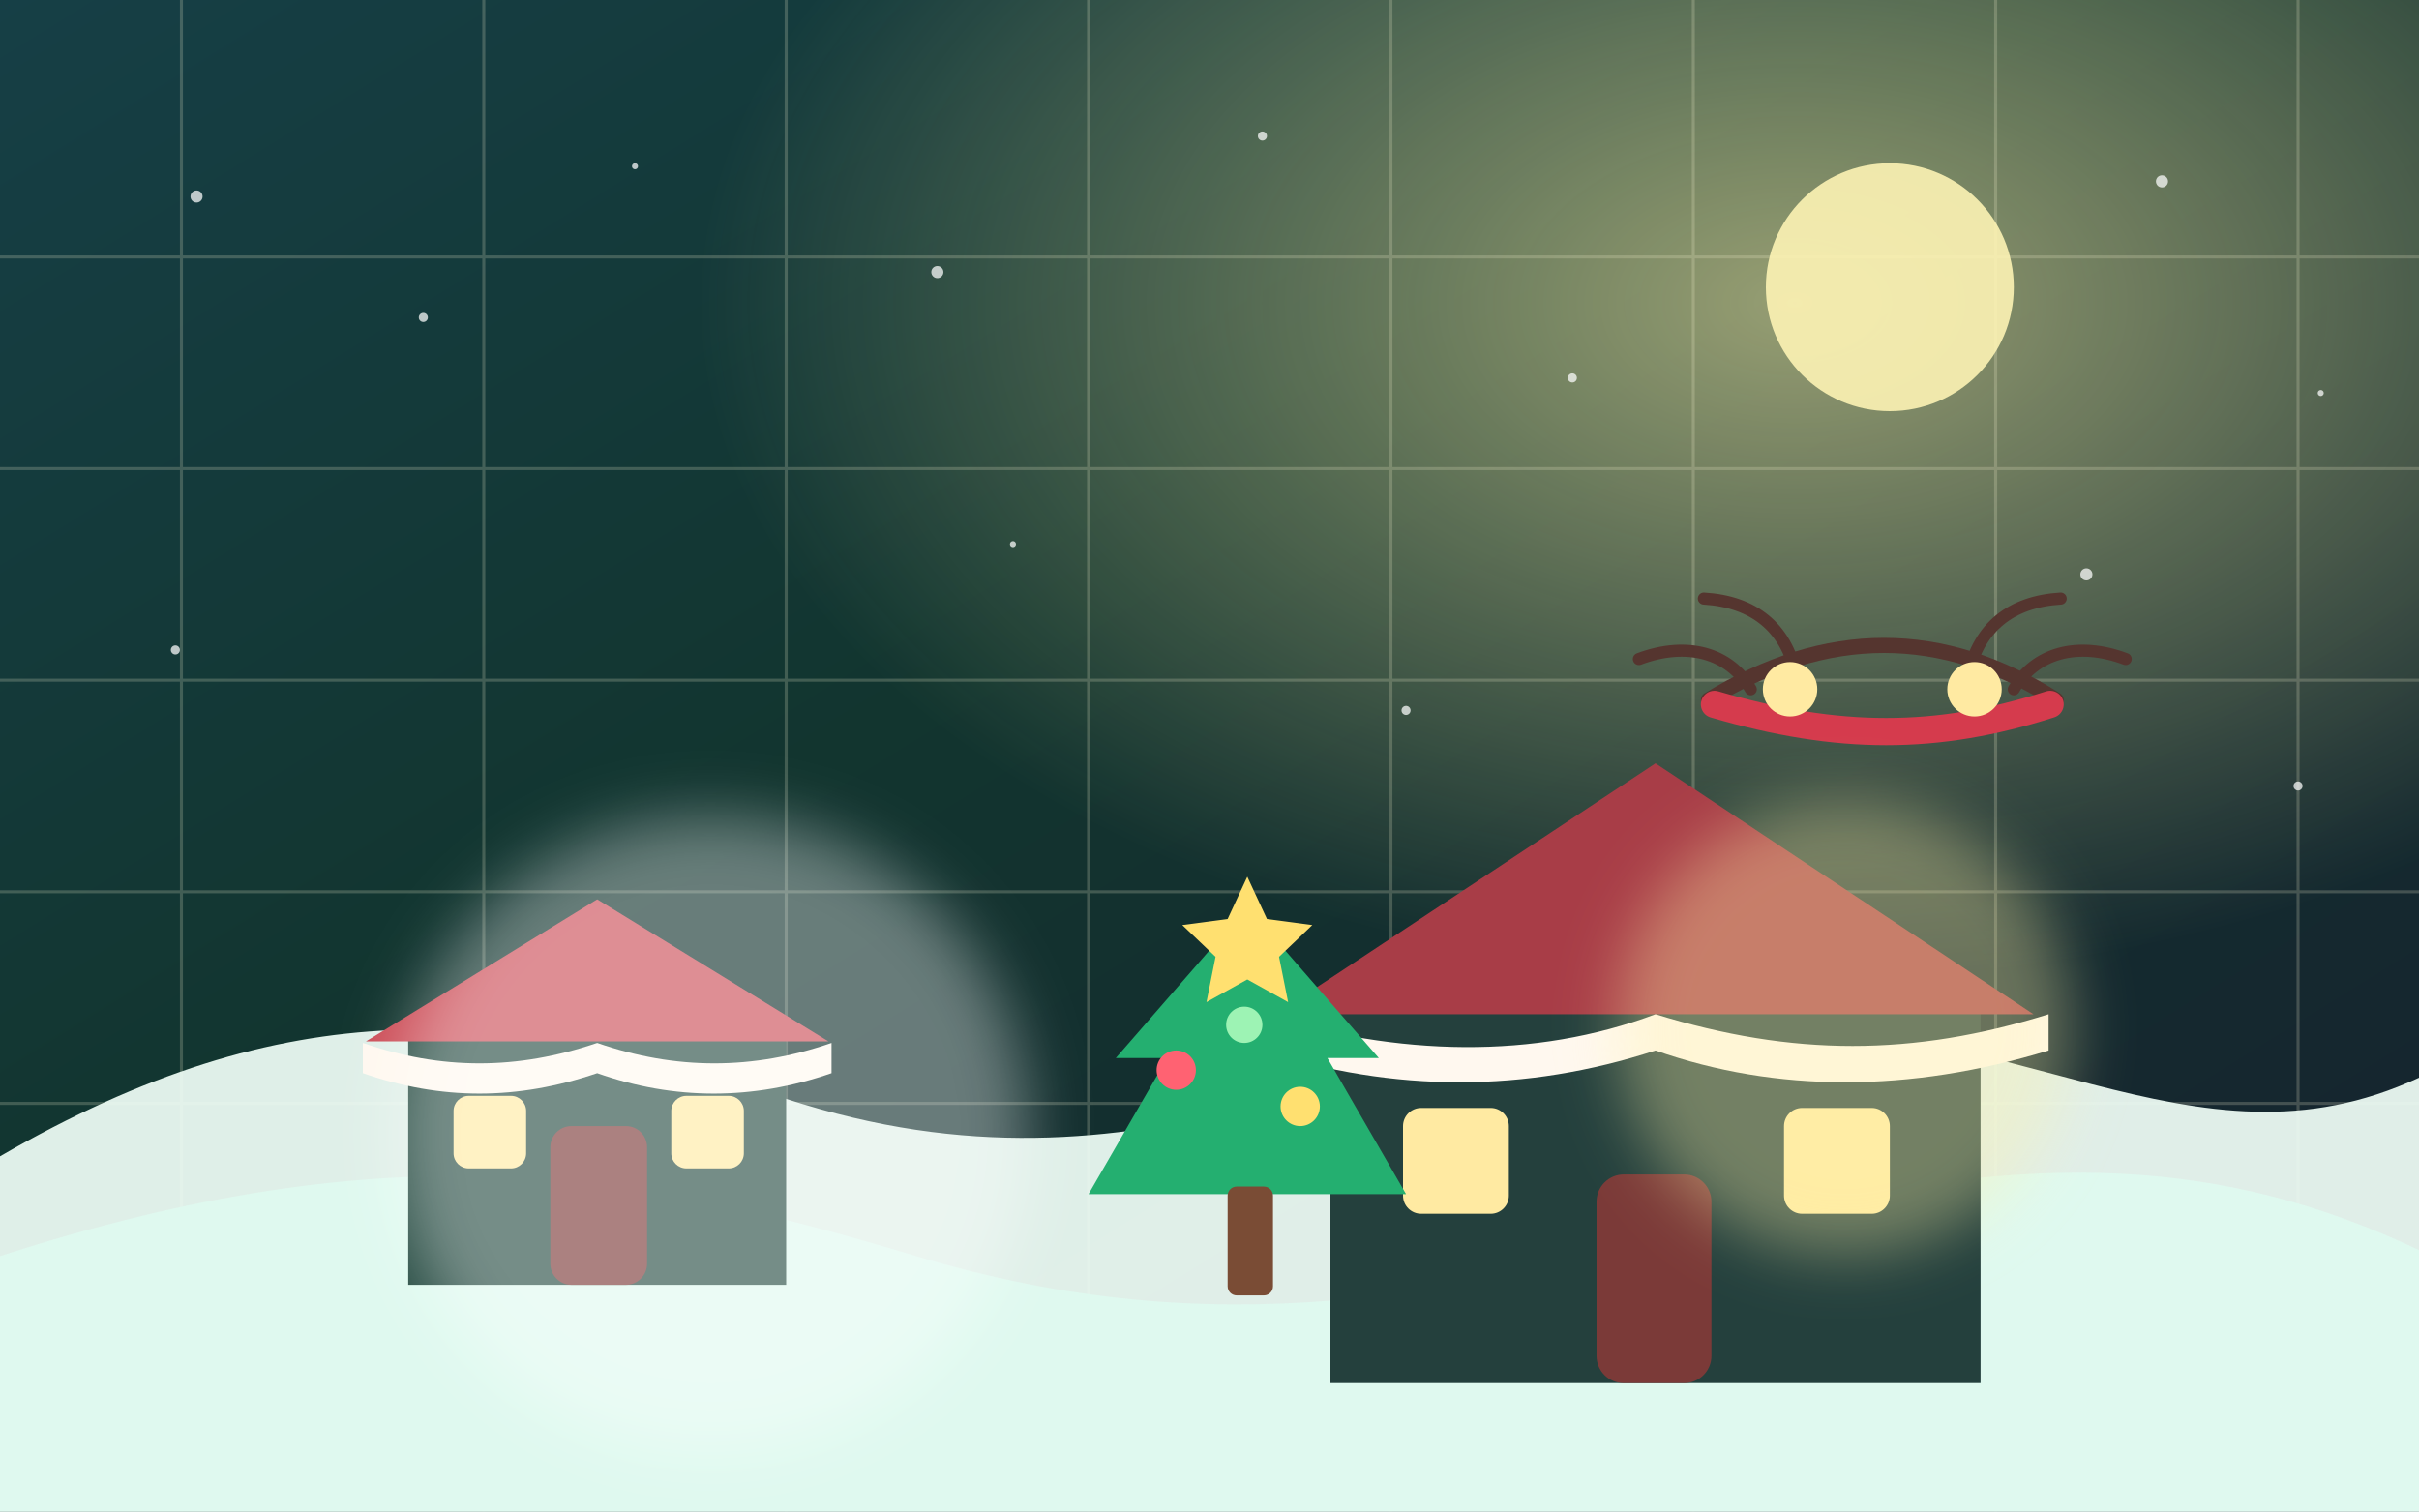
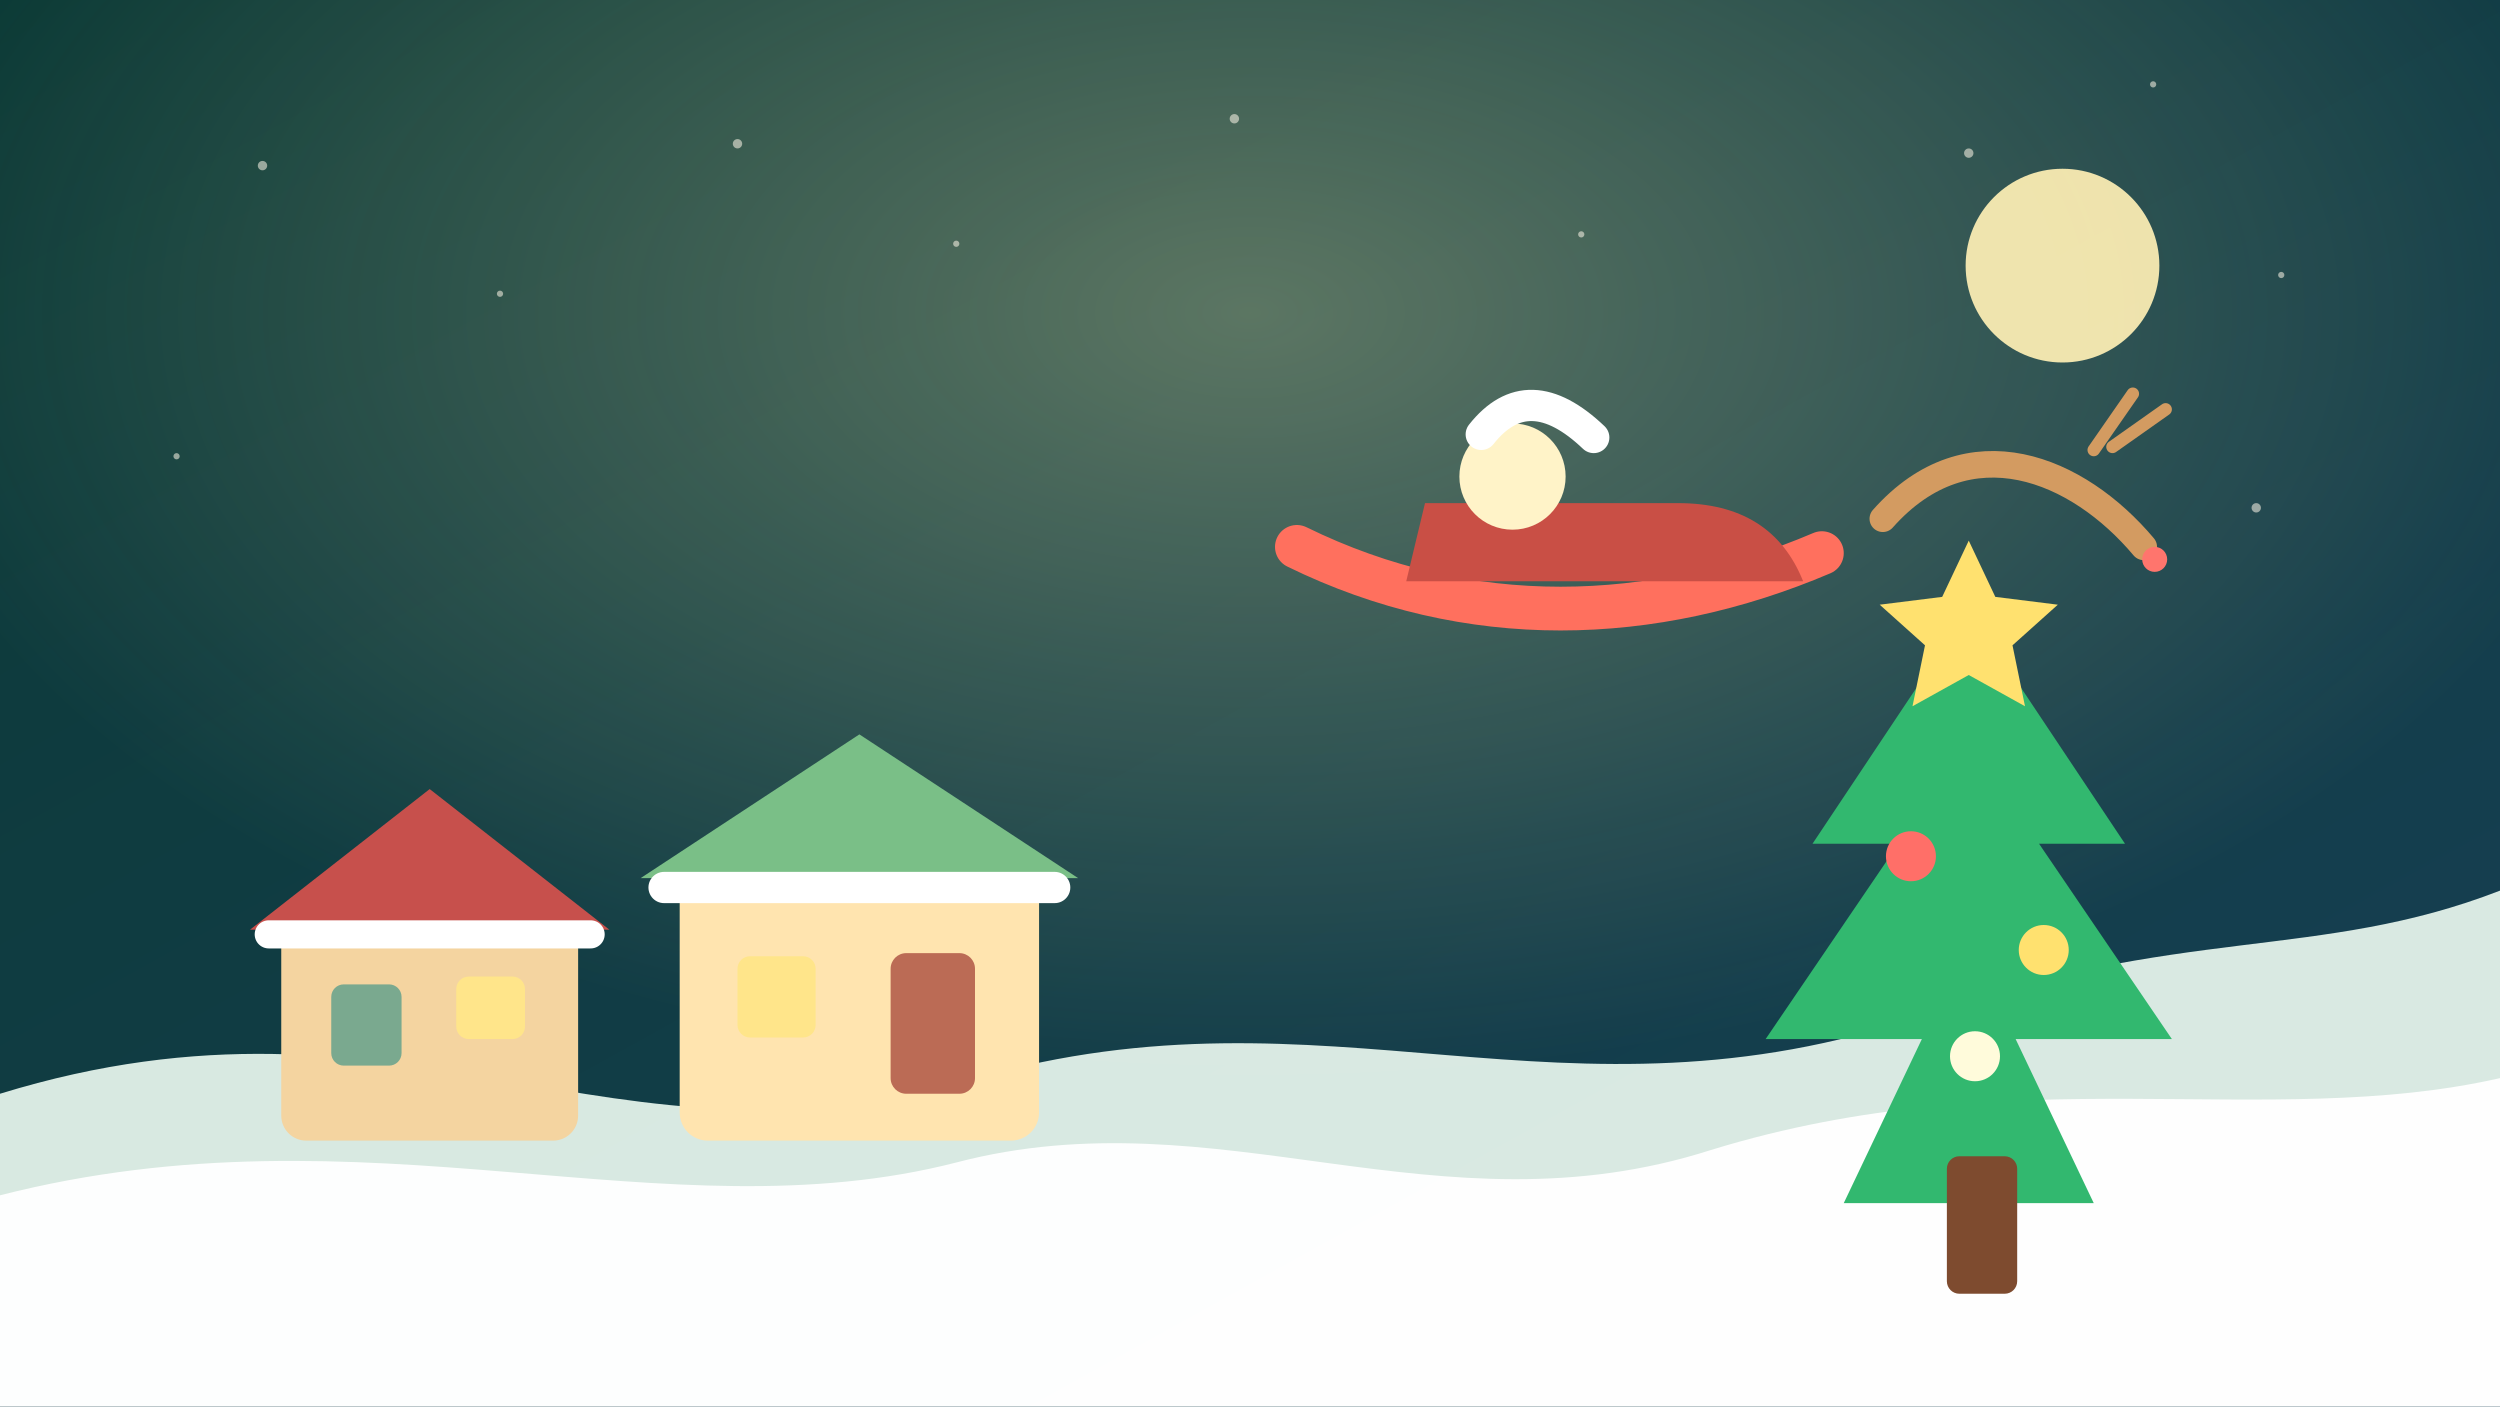
- <svg xmlns="http://www.w3.org/2000/svg" viewBox="0 0 1600 1000" preserveAspectRatio="xMidYMid slice">
+ <svg xmlns="http://www.w3.org/2000/svg" viewBox="0 0 1600 900" preserveAspectRatio="xMidYMid slice">
  <defs>
    <linearGradient id="sky" x1="0" y1="0" x2="1" y2="1">
-       <stop stop-color="#163f46" />
-       <stop offset="0.42" stop-color="#12352f" />
-       <stop offset="1" stop-color="#16212f" />
+       <stop offset="0" stop-color="#0b3a36" />
+       <stop offset="1" stop-color="#173f55" />
    </linearGradient>
-     <radialGradient id="glow" cx="74%" cy="20%" r="45%">
-       <stop stop-color="#fff2a8" stop-opacity="0.56" />
-       <stop offset="1" stop-color="#fff2a8" stop-opacity="0" />
+     <radialGradient id="glow" cx="50%" cy="22%" r="55%">
+       <stop offset="0" stop-color="#fff1aa" stop-opacity=".32" />
+       <stop offset="1" stop-color="#fff1aa" stop-opacity="0" />
    </radialGradient>
-     <filter id="blur" x="-10%" y="-10%" width="120%" height="120%">
-       <feGaussianBlur stdDeviation="20" />
+     <filter id="soft">
+       <feGaussianBlur stdDeviation="10" />
    </filter>
  </defs>
-   <rect width="1600" height="1000" fill="url(#sky)" />
-   <rect width="1600" height="1000" fill="url(#glow)" />
-   <g opacity="0.2" stroke="#fff8d8" stroke-width="2">
-     <path d="M0 170H1600M0 310H1600M0 450H1600M0 590H1600M0 730H1600" />
-     <path d="M120 0v1000M320 0v1000M520 0v1000M720 0v1000M920 0v1000M1120 0v1000M1320 0v1000M1520 0v1000" />
+   <rect width="1600" height="900" fill="url(#sky)" />
+   <rect width="1600" height="900" fill="url(#glow)" />
+   <g opacity=".55" fill="#fff8e9">
+     <circle cx="168" cy="106" r="3" />
+     <circle cx="320" cy="188" r="2" />
+     <circle cx="472" cy="92" r="3" />
+     <circle cx="612" cy="156" r="2" />
+     <circle cx="790" cy="76" r="3" />
+     <circle cx="1012" cy="150" r="2" />
+     <circle cx="1260" cy="98" r="3" />
+     <circle cx="1460" cy="176" r="2" />
+     <circle cx="1378" cy="54" r="2" />
+     <circle cx="113" cy="292" r="2" />
+     <circle cx="1444" cy="325" r="3" />
  </g>
-   <circle cx="1250" cy="190" r="82" fill="#fff5b5" opacity="0.88" />
-   <g fill="#fff" opacity="0.72">
-     <circle cx="130" cy="130" r="4" />
-     <circle cx="280" cy="210" r="3" />
-     <circle cx="420" cy="110" r="2" />
-     <circle cx="620" cy="180" r="4" />
-     <circle cx="835" cy="90" r="3" />
-     <circle cx="1040" cy="250" r="3" />
-     <circle cx="1430" cy="120" r="4" />
-     <circle cx="1535" cy="260" r="2" />
-     <circle cx="116" cy="430" r="3" />
-     <circle cx="1380" cy="380" r="4" />
-     <circle cx="1520" cy="520" r="3" />
-     <circle cx="670" cy="360" r="2" />
-     <circle cx="930" cy="470" r="3" />
+   <circle cx="1320" cy="170" r="62" fill="#fff0b5" opacity=".92" />
+   <path d="M0 700 C260 620 390 760 625 690 C850 626 1000 728 1230 650 C1396 592 1484 615 1600 570 L1600 900 L0 900 Z" fill="#e9f7ef" opacity=".92" />
+   <path d="M0 765 C235 705 425 792 612 744 C780 700 920 792 1095 736 C1290 676 1450 724 1600 690 L1600 900 L0 900 Z" fill="#ffffff" opacity=".96" />
+   <g transform="translate(180 470)">
+     <rect x="0" y="110" width="190" height="150" rx="16" fill="#f4d4a0" />
+     <path d="M-20 125 L95 35 L210 125 Z" fill="#c7504c" />
+     <rect x="32" y="160" width="45" height="52" rx="8" fill="#7aa98f" />
+     <rect x="112" y="155" width="44" height="40" rx="8" fill="#ffe58a" />
+     <path d="M-8 128 H198" stroke="#fff" stroke-width="18" stroke-linecap="round" />
+     <rect x="255" y="80" width="230" height="180" rx="18" fill="#ffe4af" />
+     <path d="M230 92 L370 0 L510 92 Z" fill="#7abf87" />
+     <rect x="292" y="142" width="50" height="52" rx="8" fill="#ffe58a" />
+     <rect x="390" y="140" width="54" height="90" rx="10" fill="#bb6b55" />
+     <path d="M245 98 H495" stroke="#fff" stroke-width="20" stroke-linecap="round" />
  </g>
-   <g transform="translate(0 505)">
-     <path d="M0 260c190-110 330-100 520-38 240 78 382-45 595-52 220-8 334 108 485 38v292H0z" fill="#f1fff7" opacity="0.92" />
-     <path d="M0 326c260-84 420-56 606 0 200 60 354 26 552-24 190-48 315-40 442 20v178H0z" fill="#dff9ef" opacity="0.98" />
+   <g transform="translate(1120 390)">
+     <path d="M140 0 L40 150 H95 L10 275 H110 L60 380 H220 L170 275 H270 L185 150 H240 Z" fill="#32b86f" />
+     <rect x="126" y="350" width="45" height="88" rx="8" fill="#7e4b2f" />
+     <circle cx="103" cy="158" r="16" fill="#ff6f68" />
+     <circle cx="188" cy="218" r="16" fill="#ffe16f" />
+     <circle cx="144" cy="286" r="16" fill="#fffbdb" />
+     <path d="M140 -44 L157 -8 L197 -3 L168 23 L176 62 L140 42 L104 62 L112 23 L83 -3 L123 -8 Z" fill="#ffe16f" />
  </g>
-   <g transform="translate(880 505)">
-     <path d="M0 160h430v250H0z" fill="#24403d" />
-     <path d="M-36 166 215 0l250 166z" fill="#a83d47" />
-     <rect x="48" y="228" width="70" height="70" rx="12" fill="#ffeaa2" />
-     <rect x="300" y="228" width="70" height="70" rx="12" fill="#ffeaa2" />
-     <rect x="176" y="272" width="76" height="138" rx="18" fill="#7b3a38" />
-     <path d="M-45 166c90 28 180 30 260 0 91 28 170 28 260 0v24c-92 28-180 28-260 0-86 28-173 28-260 0z" fill="#fff8ef" />
-   </g>
-   <g transform="translate(270 595)">
-     <path d="M0 90h250v165H0z" fill="#274c43" />
-     <path d="M-28 94 125 0l153 94z" fill="#cc4e58" />
-     <rect x="94" y="150" width="64" height="105" rx="14" fill="#7b3a38" />
-     <rect x="30" y="130" width="48" height="48" rx="10" fill="#ffeaa2" />
-     <rect x="174" y="130" width="48" height="48" rx="10" fill="#ffeaa2" />
-     <path d="M-30 95c52 18 102 18 155 0 52 18 103 18 155 0v20c-52 18-104 18-155 0-53 18-103 18-155 0z" fill="#fff8ef" />
-   </g>
-   <g transform="translate(1130 388)" fill="none" stroke-linecap="round" stroke-linejoin="round">
-     <path d="M0 75c78-48 155-48 230 0" stroke="#55352f" stroke-width="10" />
-     <path d="M28 68c-14-24-42-32-74-20M58 58c-7-31-28-48-61-50M202 68c14-24 42-32 74-20M172 58c7-31 28-48 61-50" stroke="#55352f" stroke-width="8" />
-     <path d="M4 78c82 24 147 24 222 0" stroke="#d53b4d" stroke-width="18" />
-     <circle cx="54" cy="68" r="18" fill="#ffeaa2" stroke="none" />
-     <circle cx="176" cy="68" r="18" fill="#ffeaa2" stroke="none" />
-   </g>
-   <g transform="translate(720 600)">
-     <path d="M0 190h210l-52-90h34L105 0 18 100h34z" fill="#24af70" />
-     <rect x="92" y="185" width="30" height="72" rx="6" fill="#7a4c35" />
-     <circle cx="58" cy="108" r="13" fill="#ff6272" />
-     <circle cx="140" cy="132" r="13" fill="#ffe070" />
-     <circle cx="103" cy="78" r="12" fill="#9df3b4" />
-     <path d="m105-20 13 28 30 4-22 21 6 30-27-15-27 15 6-30-22-21 30-4z" fill="#ffe070" />
-   </g>
-   <g opacity="0.36" filter="url(#blur)">
-     <circle cx="470" cy="750" r="210" fill="#fff" />
-     <circle cx="1220" cy="680" r="150" fill="#fff2a8" />
+   <g transform="translate(820 250)">
+     <path d="M10 100 C120 154 238 150 346 104" stroke="#ff705e" stroke-width="28" stroke-linecap="round" fill="none" />
+     <path d="M92 72 H254 Q314 72 334 122 H80 Z" fill="#c94f45" />
+     <circle cx="148" cy="55" r="34" fill="#fff3c8" />
+     <path d="M128 28 Q158 -10 200 30" stroke="#fff" stroke-width="20" fill="none" stroke-linecap="round" />
+     <path d="M385 82 C440 20 510 50 552 100" stroke="#d39b61" stroke-width="17" fill="none" stroke-linecap="round" />
+     <path d="M520 38 l25 -36 m-13 34 l34 -24" stroke="#d39b61" stroke-width="8" stroke-linecap="round" />
+     <circle cx="559" cy="108" r="8" fill="#ff756d" />
  </g>
</svg>
